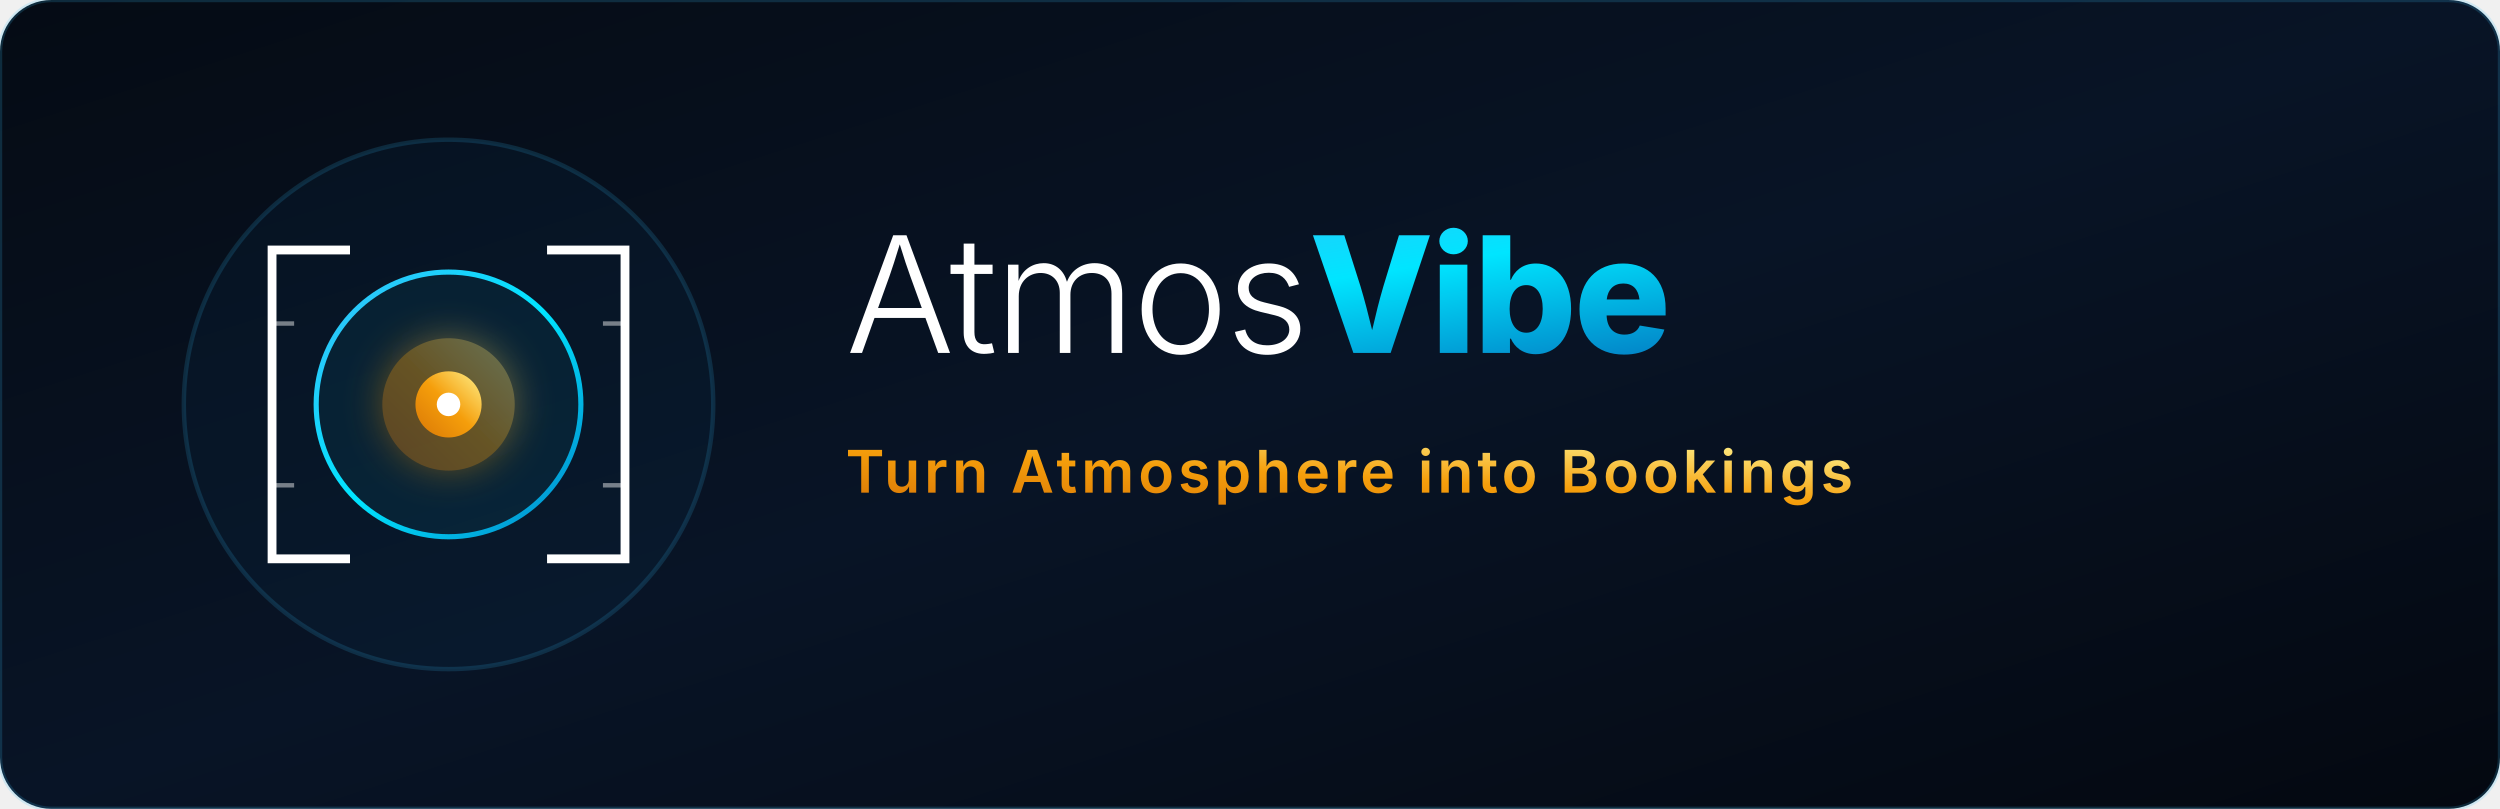
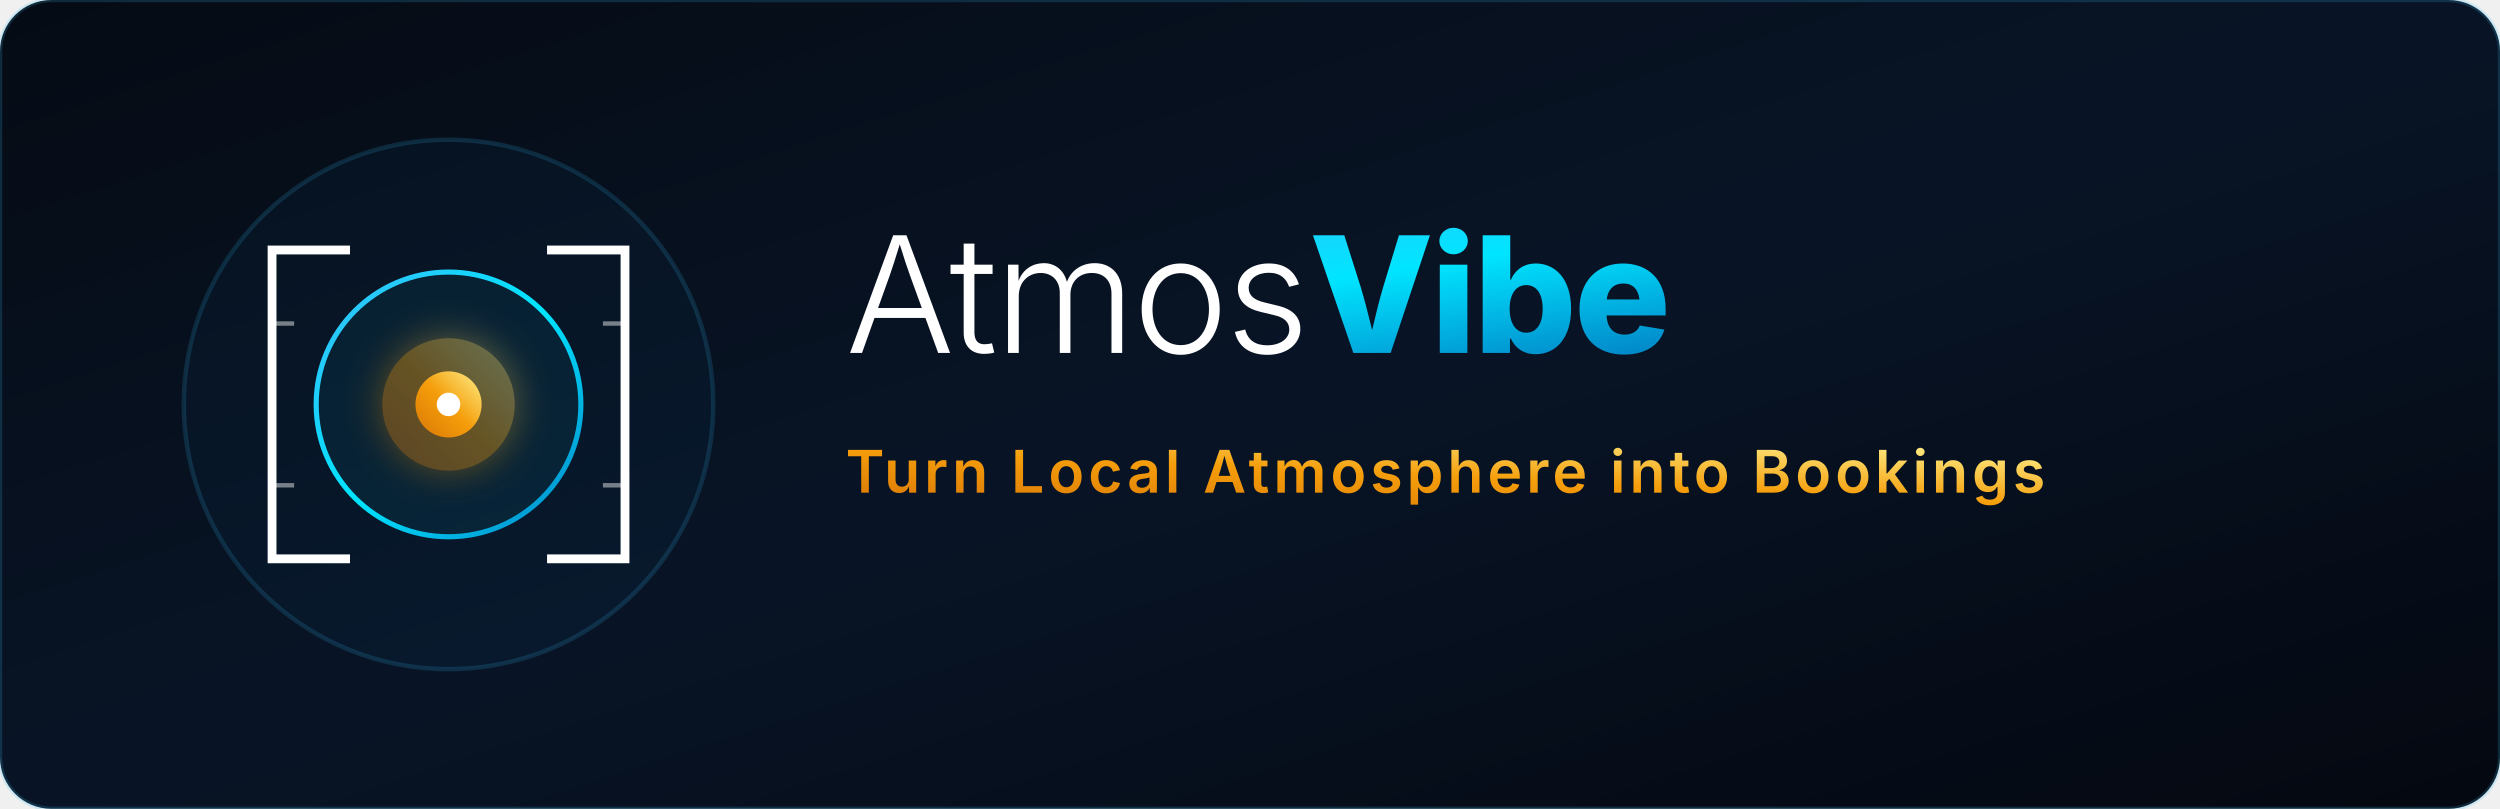
<svg xmlns="http://www.w3.org/2000/svg" viewBox="0 0 680 220" width="100%" height="auto">
  <defs>
    <linearGradient id="opt3_bg" x1="0%" y1="0%" x2="100%" y2="100%">
      <stop offset="0%" stop-color="#050B14" />
      <stop offset="50%" stop-color="#081426" />
      <stop offset="100%" stop-color="#040810" />
    </linearGradient>
    <linearGradient id="opt3_card" x1="0%" y1="0%" x2="100%" y2="100%">
      <stop offset="0%" stop-color="rgba(15, 29, 50, 0.9)" />
      <stop offset="100%" stop-color="rgba(8, 18, 34, 0.7)" />
    </linearGradient>
    <linearGradient id="opt3_teal" x1="0%" y1="0%" x2="100%" y2="100%">
      <stop offset="0%" stop-color="#38BDF8" />
      <stop offset="50%" stop-color="#00E5FF" />
      <stop offset="100%" stop-color="#0284C7" />
    </linearGradient>
    <linearGradient id="opt3_amber" x1="0%" y1="100%" x2="100%" y2="0%">
      <stop offset="0%" stop-color="#D97706" />
      <stop offset="50%" stop-color="#F59E0B" />
      <stop offset="100%" stop-color="#FEF08A" />
    </linearGradient>
    <filter id="opt3_glowTeal" x="-40%" y="-40%" width="180%" height="180%">
      <feGaussianBlur stdDeviation="3.5" result="blur" />
      <feComposite in="SourceGraphic" in2="blur" operator="over" />
    </filter>
    <filter id="opt3_glowAmber" x="-40%" y="-40%" width="180%" height="180%">
      <feGaussianBlur stdDeviation="5" result="blur" />
      <feComposite in="SourceGraphic" in2="blur" operator="over" />
    </filter>
  </defs>
  <rect width="680" height="220" rx="14" fill="url(#opt3_bg)" stroke="rgba(56, 189, 248, 0.18)" stroke-width="1.2" />
  <g transform="translate(42, 30)">
    <circle cx="80" cy="80" r="72" fill="rgba(2, 132, 199, 0.05)" stroke="rgba(56, 189, 248, 0.16)" stroke-width="1.2" />
    <path d="M 52 38 L 32 38 L 32 122 L 52 122" fill="none" stroke="#FFFFFF" stroke-width="2.4" stroke-linecap="square" />
    <path d="M 108 38 L 128 38 L 128 122 L 108 122" fill="none" stroke="#FFFFFF" stroke-width="2.4" stroke-linecap="square" />
    <line x1="22" y1="80" x2="32" y2="80" stroke="url(#opt3_teal)" stroke-width="2.4" />
    <line x1="128" y1="80" x2="138" y2="80" stroke="url(#opt3_teal)" stroke-width="2.4" />
    <line x1="32" y1="58" x2="38" y2="58" stroke="rgba(255,255,255,0.45)" stroke-width="1.2" />
    <line x1="32" y1="102" x2="38" y2="102" stroke="rgba(255,255,255,0.45)" stroke-width="1.2" />
    <line x1="122" y1="58" x2="128" y2="58" stroke="rgba(255,255,255,0.45)" stroke-width="1.2" />
    <line x1="122" y1="102" x2="128" y2="102" stroke="rgba(255,255,255,0.45)" stroke-width="1.2" />
    <line x1="80" y1="28" x2="80" y2="46" stroke="url(#opt3_teal)" stroke-width="1.4" stroke-dasharray="3 3" />
    <line x1="80" y1="114" x2="80" y2="132" stroke="url(#opt3_teal)" stroke-width="1.4" stroke-dasharray="3 3" />
    <circle cx="80" cy="80" r="36" fill="rgba(0, 229, 255, 0.06)" stroke="url(#opt3_teal)" stroke-width="1.4" />
    <circle cx="80" cy="80" r="18" fill="url(#opt3_amber)" filter="url(#opt3_glowAmber)" opacity="0.4" />
    <circle cx="80" cy="80" r="9" fill="url(#opt3_amber)" />
    <circle cx="80" cy="80" r="3.2" fill="#FFFFFF" />
  </g>
  <g transform="translate(230, 96)">
    <text font-family="'Inter', -apple-system, BlinkMacSystemFont, 'Segoe UI', sans-serif" font-size="44" font-weight="300" letter-spacing="-0.8px" fill="#FFFFFF">Atmos<tspan fill="url(#opt3_teal)" font-weight="800">Vibe</tspan>
    </text>
-     <text y="38" font-family="'Inter', -apple-system, BlinkMacSystemFont, 'Segoe UI', sans-serif" font-size="16" font-weight="600" letter-spacing="1.1px" fill="url(#opt3_amber)">Turn Atmosphere into Bookings</text>
+     <text y="38" font-family="'Inter', -apple-system, BlinkMacSystemFont, 'Segoe UI', sans-serif" font-size="16" font-weight="600" letter-spacing="1.1px" fill="url(#opt3_amber)">Turn Local Atmosphere into Bookings</text>
  </g>
</svg>
